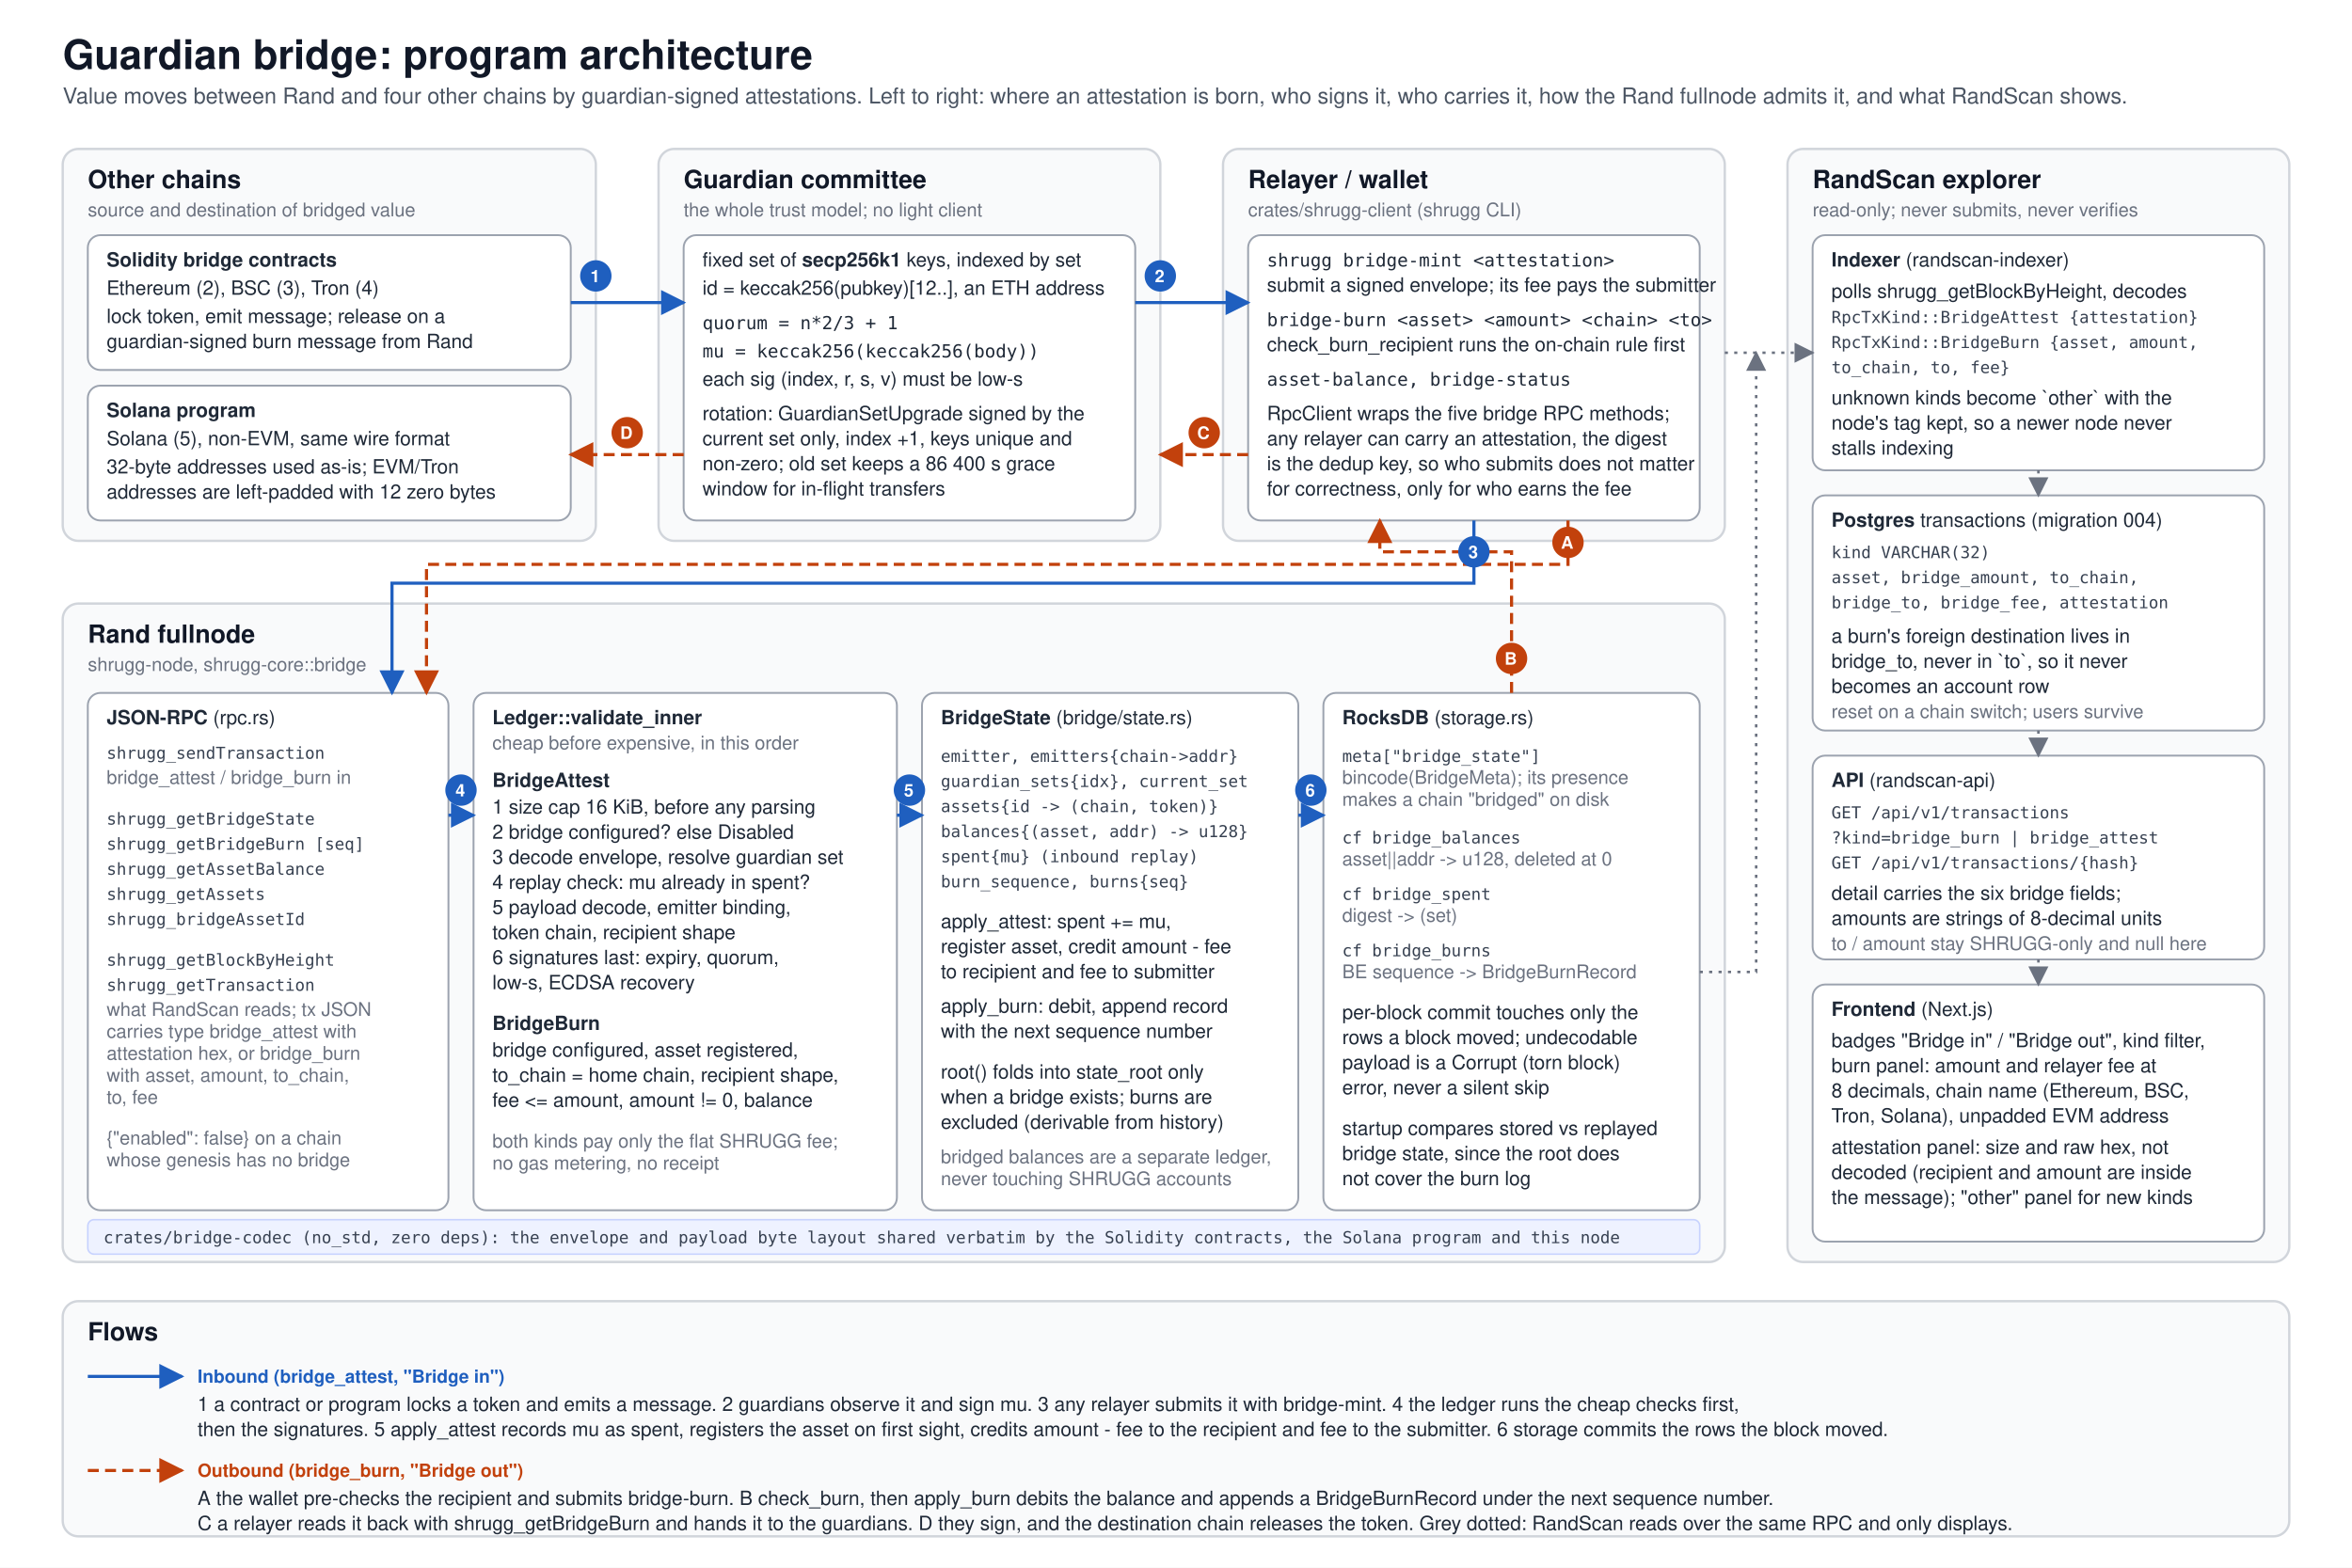
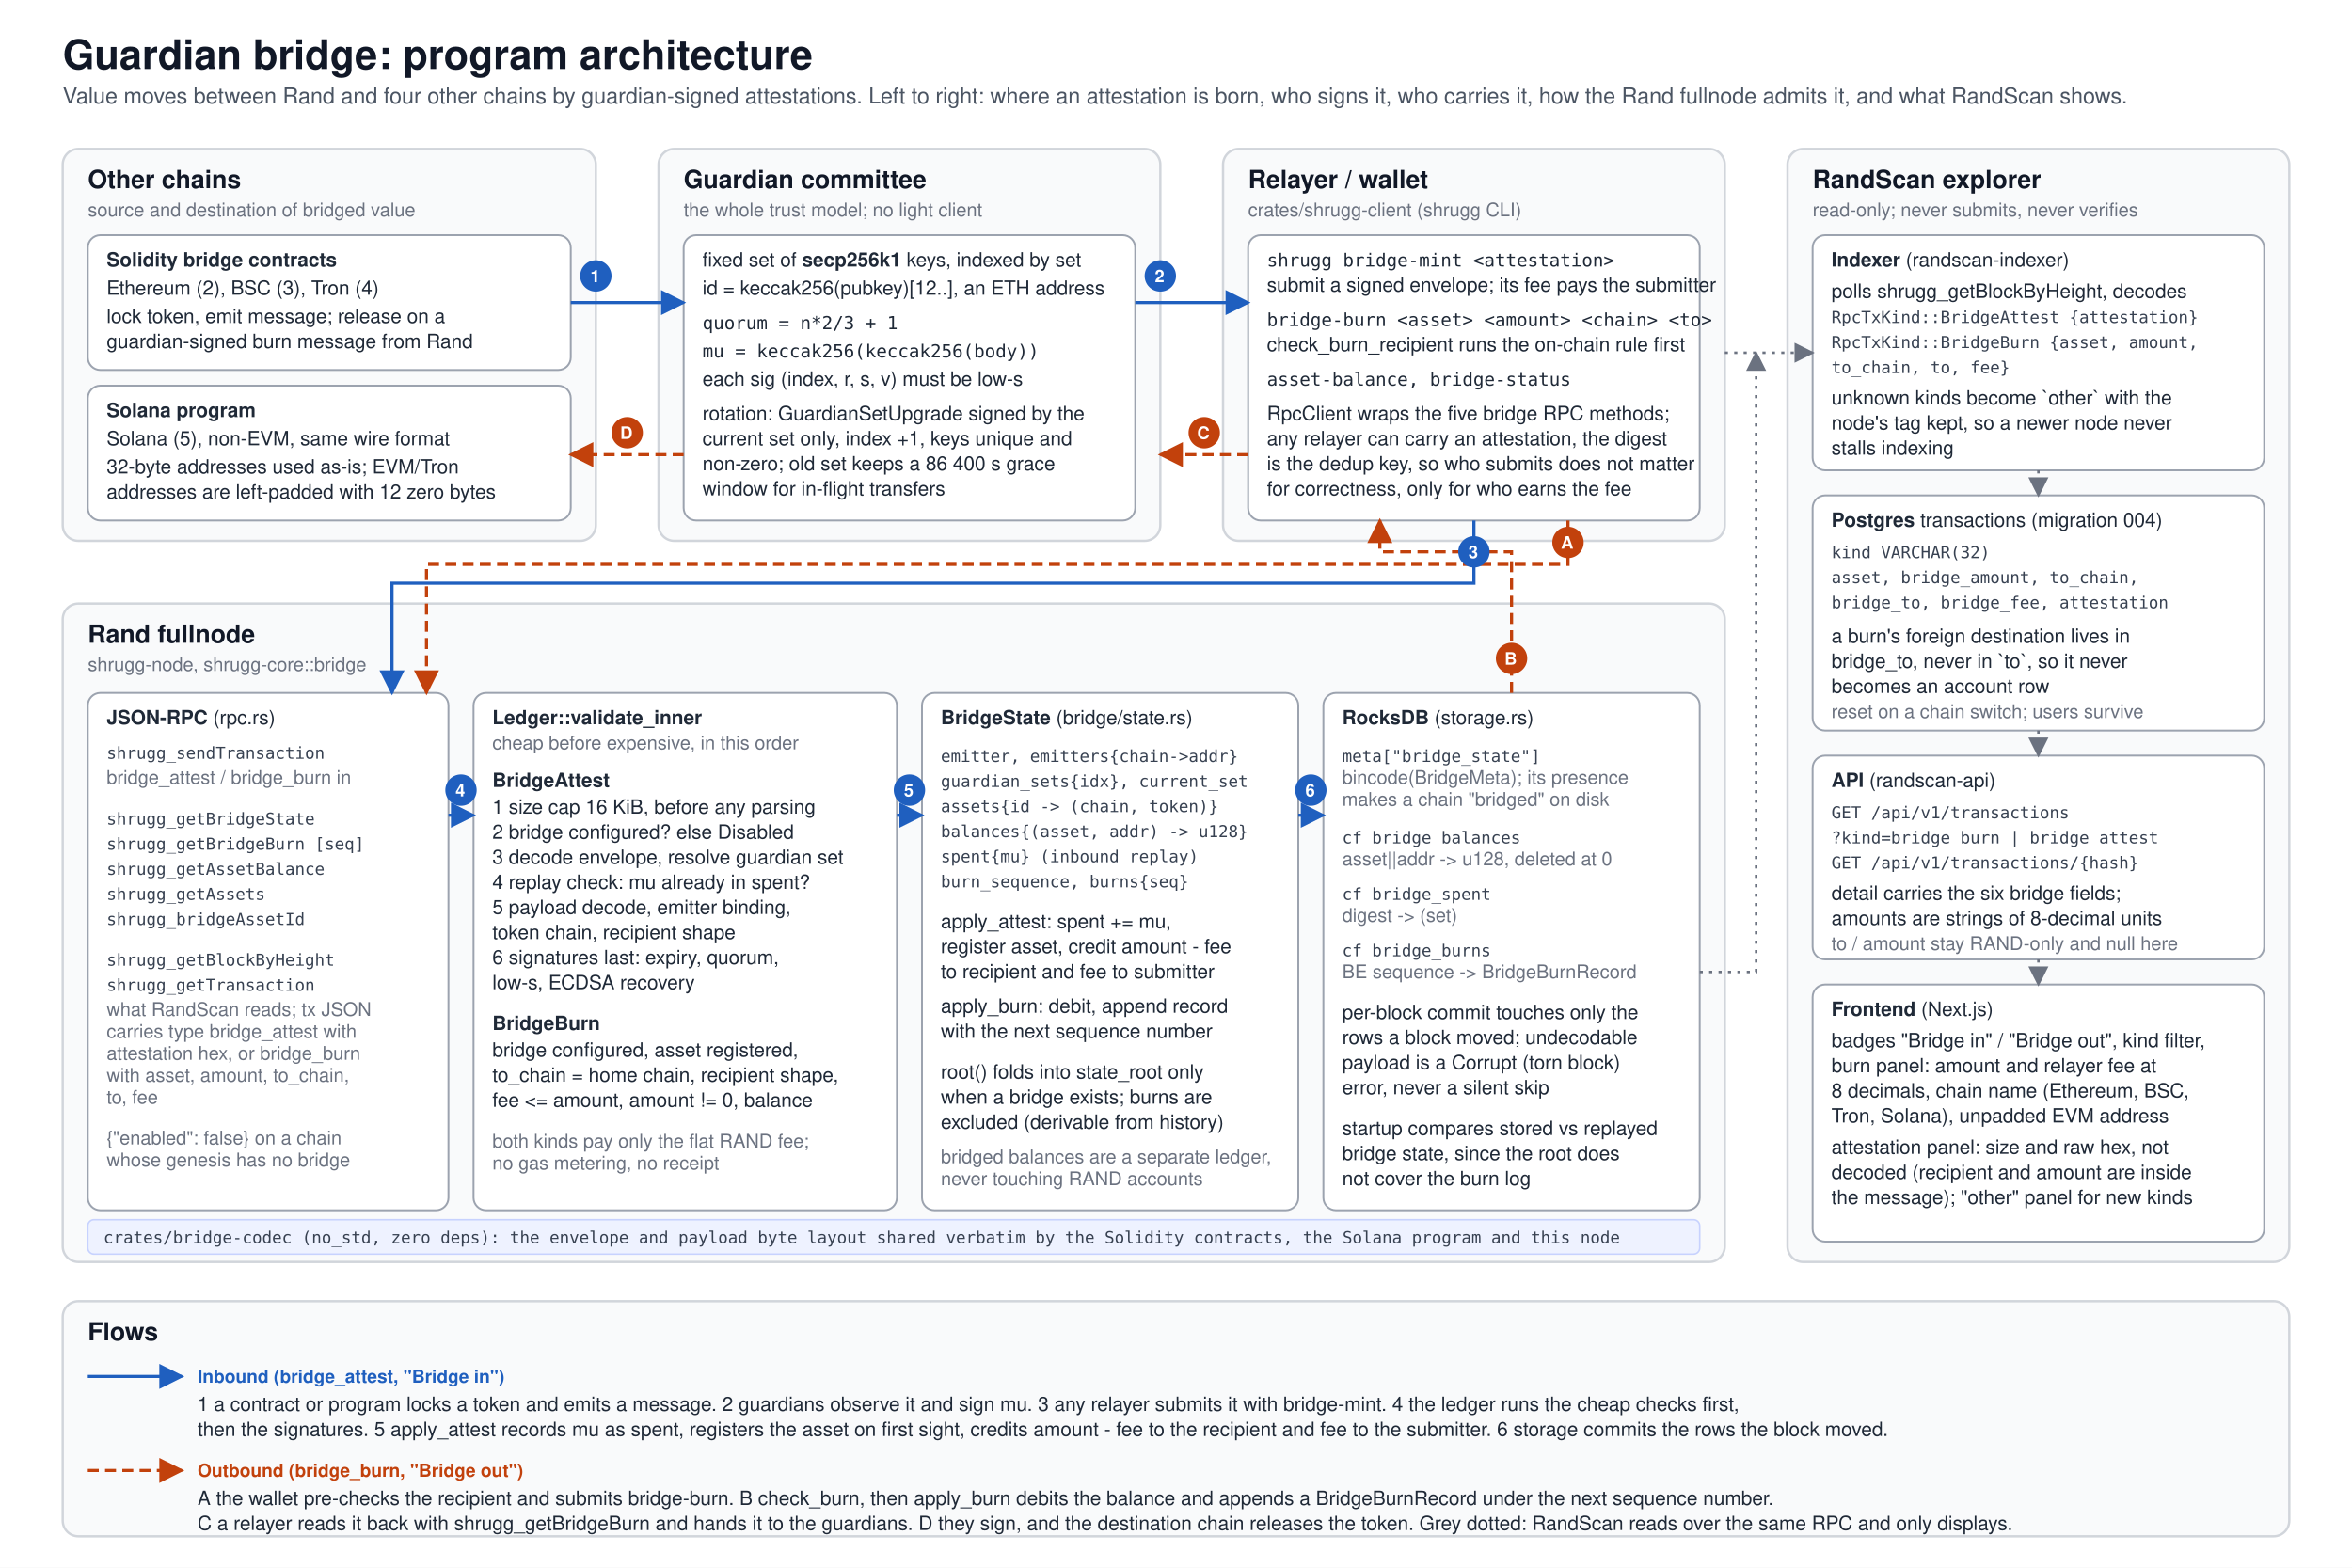
<svg xmlns="http://www.w3.org/2000/svg" width="1500" height="1000" viewBox="0 0 1500 1000" font-family="Helvetica, Arial, sans-serif">
  <defs>
    <marker id="arrow-in" viewBox="0 0 10 10" refX="9" refY="5" markerWidth="8" markerHeight="8" orient="auto-start-reverse">
      <path d="M0,0 L10,5 L0,10 z" fill="#1f5fbf" />
    </marker>
    <marker id="arrow-out" viewBox="0 0 10 10" refX="9" refY="5" markerWidth="8" markerHeight="8" orient="auto-start-reverse">
      <path d="M0,0 L10,5 L0,10 z" fill="#c2410c" />
    </marker>
    <marker id="arrow-read" viewBox="0 0 10 10" refX="9" refY="5" markerWidth="8" markerHeight="8" orient="auto-start-reverse">
      <path d="M0,0 L10,5 L0,10 z" fill="#6b7280" />
    </marker>
    <style>
      .title { font-size: 26px; font-weight: 700; fill: #111827; }
      .sub { font-size: 14px; fill: #4b5563; }
      .box-title { font-size: 16px; font-weight: 700; fill: #111827; }
      .box-sub { font-size: 12px; fill: #6b7280; }
      .t { font-size: 12.5px; fill: #1f2937; }
      .mono { font-family: Menlo, Consolas, monospace; font-size: 11.5px; fill: #1f2937; }
      .mono-s { font-family: Menlo, Consolas, monospace; font-size: 10.5px; fill: #374151; }
      .region { fill: #f9fafb; stroke: #d1d5db; stroke-width: 1.5; rx: 10; }
      .comp { fill: #ffffff; stroke: #9ca3af; stroke-width: 1.2; rx: 8; }
      .in { stroke: #1f5fbf; stroke-width: 2; fill: none; marker-end: url(#arrow-in); }
      .out { stroke: #c2410c; stroke-width: 2; fill: none; marker-end: url(#arrow-out); stroke-dasharray: 7 4; }
      .read { stroke: #6b7280; stroke-width: 1.6; fill: none; marker-end: url(#arrow-read); stroke-dasharray: 2 4; }
      .step-in { fill: #1f5fbf; }
      .step-out { fill: #c2410c; }
      .step-txt { font-size: 11px; font-weight: 700; fill: #ffffff; }
      .lbl-in { font-size: 11.5px; fill: #1f5fbf; font-weight: 600; }
      .lbl-out { font-size: 11.5px; fill: #c2410c; font-weight: 600; }
    </style>
  </defs>
  <rect width="1500" height="1000" fill="#ffffff" />
  <text x="40" y="44" class="title">Guardian bridge: program architecture</text>
  <text x="40" y="66" class="sub">Value moves between Rand and four other chains by guardian-signed attestations. Left to right: where an attestation is born, who signs it, who carries it, how the Rand fullnode admits it, and what RandScan shows.</text>
  <rect x="40" y="95" width="340" height="250" class="region" />
  <text x="56" y="120" class="box-title">Other chains</text>
  <text x="56" y="138" class="box-sub">source and destination of bridged value</text>
  <rect x="56" y="150" width="308" height="86" class="comp" />
  <text x="68" y="170" class="t">
    <tspan font-weight="700">Solidity bridge contracts</tspan>
  </text>
  <text x="68" y="188" class="t">Ethereum (2), BSC (3), Tron (4)</text>
  <text x="68" y="206" class="t">lock token, emit message; release on a</text>
  <text x="68" y="222" class="t">guardian-signed burn message from Rand</text>
  <rect x="56" y="246" width="308" height="86" class="comp" />
  <text x="68" y="266" class="t">
    <tspan font-weight="700">Solana program</tspan>
  </text>
  <text x="68" y="284" class="t">Solana (5), non-EVM, same wire format</text>
  <text x="68" y="302" class="t">32-byte addresses used as-is; EVM/Tron</text>
  <text x="68" y="318" class="t">addresses are left-padded with 12 zero bytes</text>
  <rect x="420" y="95" width="320" height="250" class="region" />
  <text x="436" y="120" class="box-title">Guardian committee</text>
  <text x="436" y="138" class="box-sub">the whole trust model; no light client</text>
  <rect x="436" y="150" width="288" height="182" class="comp" />
  <text x="448" y="170" class="t">fixed set of <tspan font-weight="700">secp256k1</tspan> keys, indexed by set</text>
  <text x="448" y="188" class="t">id = keccak256(pubkey)[12..], an ETH address</text>
  <text x="448" y="210" class="mono">quorum = n*2/3 + 1</text>
  <text x="448" y="228" class="mono">mu = keccak256(keccak256(body))</text>
  <text x="448" y="246" class="t">each sig (index, r, s, v) must be low-s</text>
  <text x="448" y="268" class="t">rotation: GuardianSetUpgrade signed by the</text>
  <text x="448" y="284" class="t">current set only, index +1, keys unique and</text>
  <text x="448" y="300" class="t">non-zero; old set keeps a 86 400 s grace</text>
  <text x="448" y="316" class="t">window for in-flight transfers</text>
  <rect x="780" y="95" width="320" height="250" class="region" />
  <text x="796" y="120" class="box-title">Relayer / wallet</text>
  <text x="796" y="138" class="box-sub">crates/shrugg-client (shrugg CLI)</text>
  <rect x="796" y="150" width="288" height="182" class="comp" />
  <text x="808" y="170" class="mono">shrugg bridge-mint &lt;attestation&gt;</text>
  <text x="808" y="186" class="t">submit a signed envelope; its fee pays the submitter</text>
  <text x="808" y="208" class="mono">bridge-burn &lt;asset&gt; &lt;amount&gt; &lt;chain&gt; &lt;to&gt;</text>
  <text x="808" y="224" class="t">check_burn_recipient runs the on-chain rule first</text>
  <text x="808" y="246" class="mono">asset-balance, bridge-status</text>
  <text x="808" y="268" class="t">RpcClient wraps the five bridge RPC methods;</text>
  <text x="808" y="284" class="t">any relayer can carry an attestation, the digest</text>
  <text x="808" y="300" class="t">is the dedup key, so who submits does not matter</text>
  <text x="808" y="316" class="t">for correctness, only for who earns the fee</text>
  <rect x="40" y="385" width="1060" height="420" class="region" />
  <text x="56" y="410" class="box-title">Rand fullnode</text>
  <text x="56" y="428" class="box-sub">shrugg-node, shrugg-core::bridge</text>
  <rect x="56" y="442" width="230" height="330" class="comp" />
  <text x="68" y="462" class="t">
    <tspan font-weight="700">JSON-RPC</tspan> (rpc.rs)</text>
  <text x="68" y="484" class="mono-s">shrugg_sendTransaction</text>
  <text x="68" y="500" class="box-sub">bridge_attest / bridge_burn in</text>
  <text x="68" y="526" class="mono-s">shrugg_getBridgeState</text>
  <text x="68" y="542" class="mono-s">shrugg_getBridgeBurn [seq]</text>
  <text x="68" y="558" class="mono-s">shrugg_getAssetBalance</text>
  <text x="68" y="574" class="mono-s">shrugg_getAssets</text>
  <text x="68" y="590" class="mono-s">shrugg_bridgeAssetId</text>
  <text x="68" y="616" class="mono-s">shrugg_getBlockByHeight</text>
  <text x="68" y="632" class="mono-s">shrugg_getTransaction</text>
  <text x="68" y="648" class="box-sub">what RandScan reads; tx JSON</text>
  <text x="68" y="662" class="box-sub">carries type bridge_attest with</text>
  <text x="68" y="676" class="box-sub">attestation hex, or bridge_burn</text>
  <text x="68" y="690" class="box-sub">with asset, amount, to_chain,</text>
  <text x="68" y="704" class="box-sub">to, fee</text>
  <text x="68" y="730" class="box-sub">{"enabled": false} on a chain</text>
  <text x="68" y="744" class="box-sub">whose genesis has no bridge</text>
  <rect x="302" y="442" width="270" height="330" class="comp" />
  <text x="314" y="462" class="t">
    <tspan font-weight="700">Ledger::validate_inner</tspan>
  </text>
  <text x="314" y="478" class="box-sub">cheap before expensive, in this order</text>
  <text x="314" y="502" class="t">
    <tspan font-weight="700">BridgeAttest</tspan>
  </text>
  <text x="314" y="519" class="t">1  size cap 16 KiB, before any parsing</text>
  <text x="314" y="535" class="t">2  bridge configured? else Disabled</text>
  <text x="314" y="551" class="t">3  decode envelope, resolve guardian set</text>
  <text x="314" y="567" class="t">4  replay check: mu already in spent?</text>
  <text x="314" y="583" class="t">5  payload decode, emitter binding,</text>
  <text x="314" y="599" class="t">    token chain, recipient shape</text>
  <text x="314" y="615" class="t">6  signatures last: expiry, quorum,</text>
  <text x="314" y="631" class="t">    low-s, ECDSA recovery</text>
  <text x="314" y="657" class="t">
    <tspan font-weight="700">BridgeBurn</tspan>
  </text>
  <text x="314" y="674" class="t">bridge configured, asset registered,</text>
  <text x="314" y="690" class="t">to_chain = home chain, recipient shape,</text>
  <text x="314" y="706" class="t">fee &lt;= amount, amount != 0, balance</text>
-   <text x="314" y="732" class="box-sub">both kinds pay only the flat SHRUGG fee;</text>
+   <text x="314" y="732" class="box-sub">both kinds pay only the flat RAND fee;</text>
  <text x="314" y="746" class="box-sub">no gas metering, no receipt</text>
  <rect x="588" y="442" width="240" height="330" class="comp" />
  <text x="600" y="462" class="t">
    <tspan font-weight="700">BridgeState</tspan> (bridge/state.rs)</text>
  <text x="600" y="486" class="mono-s">emitter, emitters{chain-&gt;addr}</text>
  <text x="600" y="502" class="mono-s">guardian_sets{idx}, current_set</text>
  <text x="600" y="518" class="mono-s">assets{id -&gt; (chain, token)}</text>
  <text x="600" y="534" class="mono-s">balances{(asset, addr) -&gt; u128}</text>
  <text x="600" y="550" class="mono-s">spent{mu}   (inbound replay)</text>
  <text x="600" y="566" class="mono-s">burn_sequence, burns{seq}</text>
  <text x="600" y="592" class="t">apply_attest: spent += mu,</text>
  <text x="600" y="608" class="t">register asset, credit amount - fee</text>
  <text x="600" y="624" class="t">to recipient and fee to submitter</text>
  <text x="600" y="646" class="t">apply_burn: debit, append record</text>
  <text x="600" y="662" class="t">with the next sequence number</text>
  <text x="600" y="688" class="t">root() folds into state_root only</text>
  <text x="600" y="704" class="t">when a bridge exists; burns are</text>
  <text x="600" y="720" class="t">excluded (derivable from history)</text>
  <text x="600" y="742" class="box-sub">bridged balances are a separate ledger,</text>
-   <text x="600" y="756" class="box-sub">never touching SHRUGG accounts</text>
+   <text x="600" y="756" class="box-sub">never touching RAND accounts</text>
  <rect x="844" y="442" width="240" height="330" class="comp" />
  <text x="856" y="462" class="t">
    <tspan font-weight="700">RocksDB</tspan> (storage.rs)</text>
  <text x="856" y="486" class="mono-s">meta["bridge_state"]</text>
  <text x="856" y="500" class="box-sub">bincode(BridgeMeta); its presence</text>
  <text x="856" y="514" class="box-sub">makes a chain "bridged" on disk</text>
  <text x="856" y="538" class="mono-s">cf bridge_balances</text>
  <text x="856" y="552" class="box-sub">asset||addr -&gt; u128, deleted at 0</text>
  <text x="856" y="574" class="mono-s">cf bridge_spent</text>
  <text x="856" y="588" class="box-sub">digest -&gt; (set)</text>
  <text x="856" y="610" class="mono-s">cf bridge_burns</text>
  <text x="856" y="624" class="box-sub">BE sequence -&gt; BridgeBurnRecord</text>
  <text x="856" y="650" class="t">per-block commit touches only the</text>
  <text x="856" y="666" class="t">rows a block moved; undecodable</text>
  <text x="856" y="682" class="t">payload is a Corrupt (torn block)</text>
  <text x="856" y="698" class="t">error, never a silent skip</text>
  <text x="856" y="724" class="t">startup compares stored vs replayed</text>
  <text x="856" y="740" class="t">bridge state, since the root does</text>
  <text x="856" y="756" class="t">not cover the burn log</text>
  <rect x="56" y="778" width="1028" height="22" fill="#eef2ff" stroke="#c7d2fe" rx="4" />
  <text x="66" y="793" class="mono-s">crates/bridge-codec (no_std, zero deps): the envelope and payload byte layout shared verbatim by the Solidity contracts, the Solana program and this node</text>
  <rect x="1140" y="95" width="320" height="710" class="region" />
  <text x="1156" y="120" class="box-title">RandScan explorer</text>
  <text x="1156" y="138" class="box-sub">read-only; never submits, never verifies</text>
  <rect x="1156" y="150" width="288" height="150" class="comp" />
  <text x="1168" y="170" class="t">
    <tspan font-weight="700">Indexer</tspan> (randscan-indexer)</text>
  <text x="1168" y="190" class="t">polls shrugg_getBlockByHeight, decodes</text>
  <text x="1168" y="206" class="mono-s">RpcTxKind::BridgeAttest {attestation}</text>
  <text x="1168" y="222" class="mono-s">RpcTxKind::BridgeBurn {asset, amount,</text>
  <text x="1168" y="238" class="mono-s">  to_chain, to, fee}</text>
  <text x="1168" y="258" class="t">unknown kinds become `other` with the</text>
  <text x="1168" y="274" class="t">node's tag kept, so a newer node never</text>
  <text x="1168" y="290" class="t">stalls indexing</text>
  <rect x="1156" y="316" width="288" height="150" class="comp" />
  <text x="1168" y="336" class="t">
    <tspan font-weight="700">Postgres</tspan> transactions (migration 004)</text>
  <text x="1168" y="356" class="mono-s">kind VARCHAR(32)</text>
  <text x="1168" y="372" class="mono-s">asset, bridge_amount, to_chain,</text>
  <text x="1168" y="388" class="mono-s">bridge_to, bridge_fee, attestation</text>
  <text x="1168" y="410" class="t">a burn's foreign destination lives in</text>
  <text x="1168" y="426" class="t">bridge_to, never in `to`, so it never</text>
  <text x="1168" y="442" class="t">becomes an account row</text>
  <text x="1168" y="458" class="box-sub">reset on a chain switch; users survive</text>
  <rect x="1156" y="482" width="288" height="130" class="comp" />
  <text x="1168" y="502" class="t">
    <tspan font-weight="700">API</tspan> (randscan-api)</text>
  <text x="1168" y="522" class="mono-s">GET /api/v1/transactions</text>
  <text x="1168" y="538" class="mono-s">    ?kind=bridge_burn | bridge_attest</text>
  <text x="1168" y="554" class="mono-s">GET /api/v1/transactions/{hash}</text>
  <text x="1168" y="574" class="t">detail carries the six bridge fields;</text>
  <text x="1168" y="590" class="t">amounts are strings of 8-decimal units</text>
-   <text x="1168" y="606" class="box-sub">to / amount stay SHRUGG-only and null here</text>
+   <text x="1168" y="606" class="box-sub">to / amount stay RAND-only and null here</text>
  <rect x="1156" y="628" width="288" height="164" class="comp" />
  <text x="1168" y="648" class="t">
    <tspan font-weight="700">Frontend</tspan> (Next.js)</text>
  <text x="1168" y="668" class="t">badges "Bridge in" / "Bridge out", kind filter,</text>
  <text x="1168" y="684" class="t">burn panel: amount and relayer fee at</text>
  <text x="1168" y="700" class="t">8 decimals, chain name (Ethereum, BSC,</text>
  <text x="1168" y="716" class="t">Tron, Solana), unpadded EVM address</text>
  <text x="1168" y="736" class="t">attestation panel: size and raw hex, not</text>
  <text x="1168" y="752" class="t">decoded (recipient and amount are inside</text>
  <text x="1168" y="768" class="t">the message); "other" panel for new kinds</text>
  <path d="M364,193 L436,193" class="in" />
  <path d="M724,193 L796,193" class="in" />
  <path d="M940,332 L940,372 L250,372 L250,442" class="in" />
  <path d="M286,520 L302,520" class="in" />
  <path d="M572,520 L588,520" class="in" />
  <path d="M828,520 L844,520" class="in" />
  <path d="M1000,332 L1000,360 L272,360 L272,442" class="out" />
  <path d="M964,442 L964,352 L880,352 L880,332" class="out" />
  <path d="M796,290 L740,290" class="out" />
  <path d="M436,290 L364,290" class="out" />
  <path d="M1100,225 L1156,225" class="read" />
  <path d="M1084,620 L1120,620 L1120,225" class="read" />
  <path d="M1300,300 L1300,316" class="read" />
  <path d="M1300,466 L1300,482" class="read" />
  <path d="M1300,612 L1300,628" class="read" />
  <g>
    <circle cx="380" cy="176" r="10" class="step-in" />
    <text x="376.5" y="180" class="step-txt">1</text>
    <circle cx="740" cy="176" r="10" class="step-in" />
    <text x="736.5" y="180" class="step-txt">2</text>
    <circle cx="940" cy="352" r="10" class="step-in" />
    <text x="936.5" y="356" class="step-txt">3</text>
    <circle cx="294" cy="504" r="10" class="step-in" />
    <text x="290.5" y="508" class="step-txt">4</text>
    <circle cx="580" cy="504" r="10" class="step-in" />
    <text x="576.5" y="508" class="step-txt">5</text>
    <circle cx="836" cy="504" r="10" class="step-in" />
    <text x="832.5" y="508" class="step-txt">6</text>
  </g>
  <g>
    <circle cx="1000" cy="346" r="10" class="step-out" />
    <text x="995.5" y="350" class="step-txt">A</text>
    <circle cx="964" cy="420" r="10" class="step-out" />
    <text x="959.5" y="424" class="step-txt">B</text>
    <circle cx="768" cy="276" r="10" class="step-out" />
    <text x="763.5" y="280" class="step-txt">C</text>
    <circle cx="400" cy="276" r="10" class="step-out" />
    <text x="395.5" y="280" class="step-txt">D</text>
  </g>
  <rect x="40" y="830" width="1420" height="150" class="region" />
  <text x="56" y="855" class="box-title">Flows</text>
  <path d="M56,878 L116,878" class="in" />
  <text x="126" y="882" class="lbl-in">Inbound (bridge_attest, "Bridge in")</text>
  <text x="126" y="900" class="t">1 a contract or program locks a token and emits a message.  2 guardians observe it and sign mu.  3 any relayer submits it with bridge-mint.  4 the ledger runs the cheap checks first,</text>
  <text x="126" y="916" class="t">then the signatures.  5 apply_attest records mu as spent, registers the asset on first sight, credits amount - fee to the recipient and fee to the submitter.  6 storage commits the rows the block moved.</text>
  <path d="M56,938 L116,938" class="out" />
  <text x="126" y="942" class="lbl-out">Outbound (bridge_burn, "Bridge out")</text>
  <text x="126" y="960" class="t">A the wallet pre-checks the recipient and submits bridge-burn.  B check_burn, then apply_burn debits the balance and appends a BridgeBurnRecord under the next sequence number.</text>
  <text x="126" y="976" class="t">C a relayer reads it back with shrugg_getBridgeBurn and hands it to the guardians.  D they sign, and the destination chain releases the token.  Grey dotted: RandScan reads over the same RPC and only displays.</text>
</svg>
